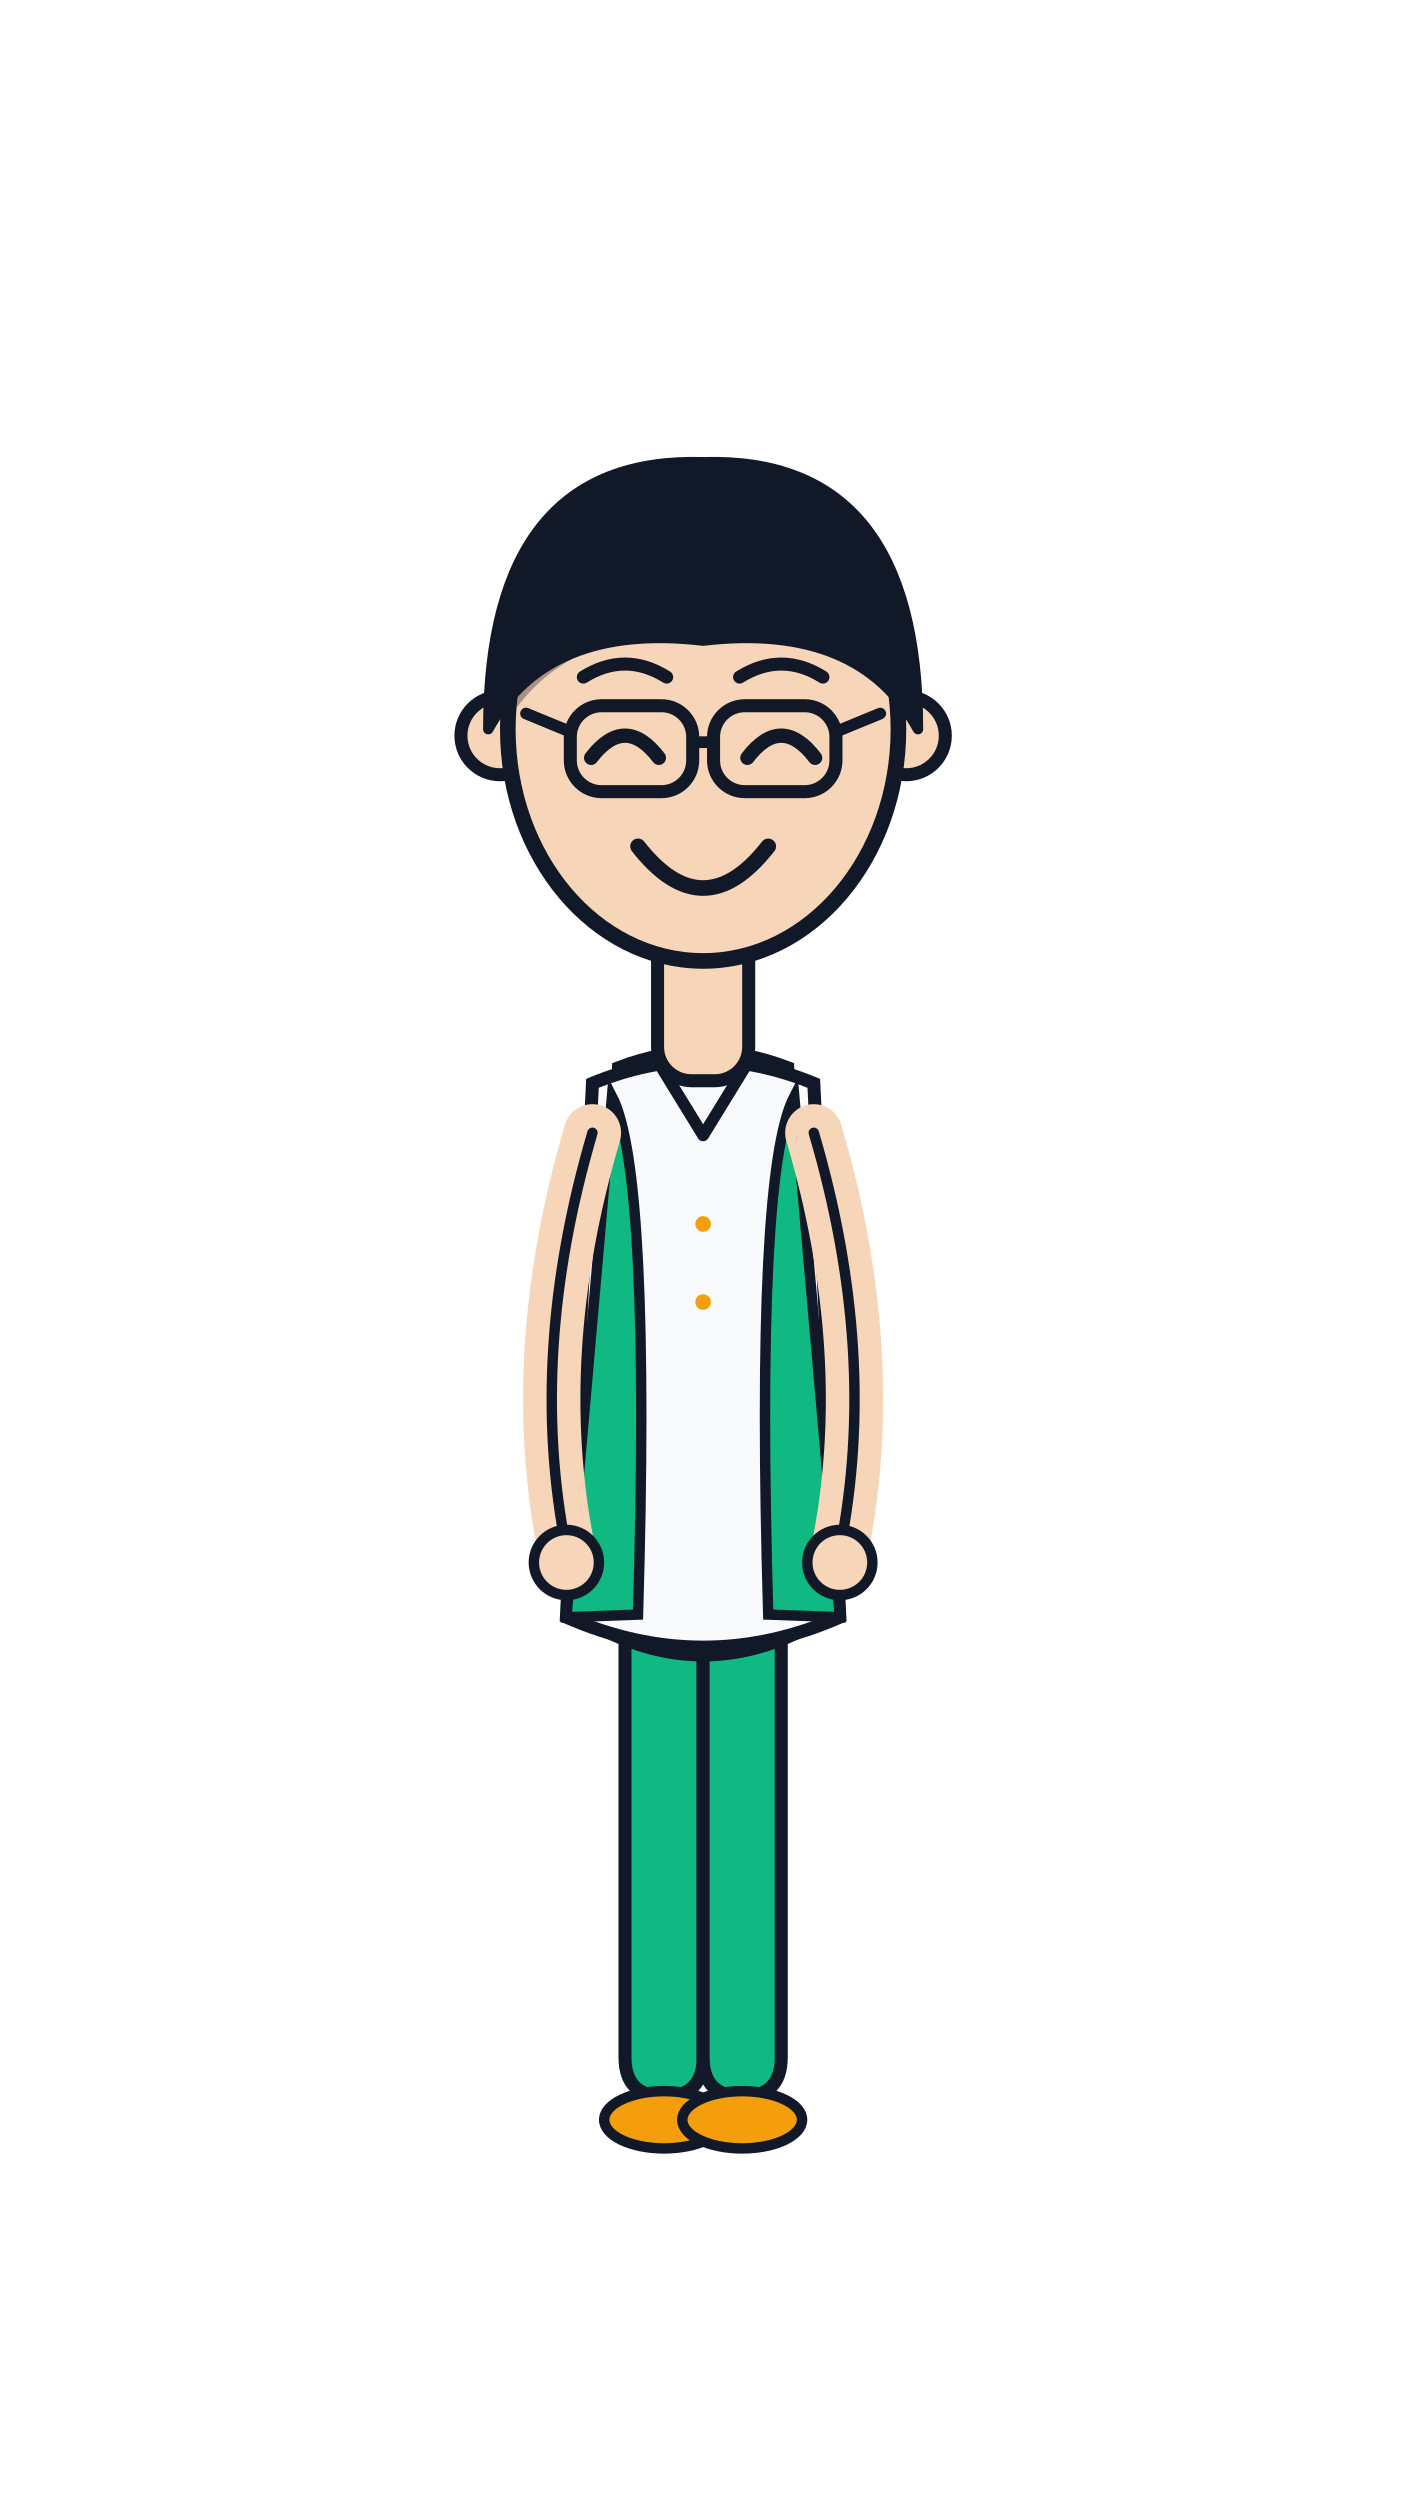
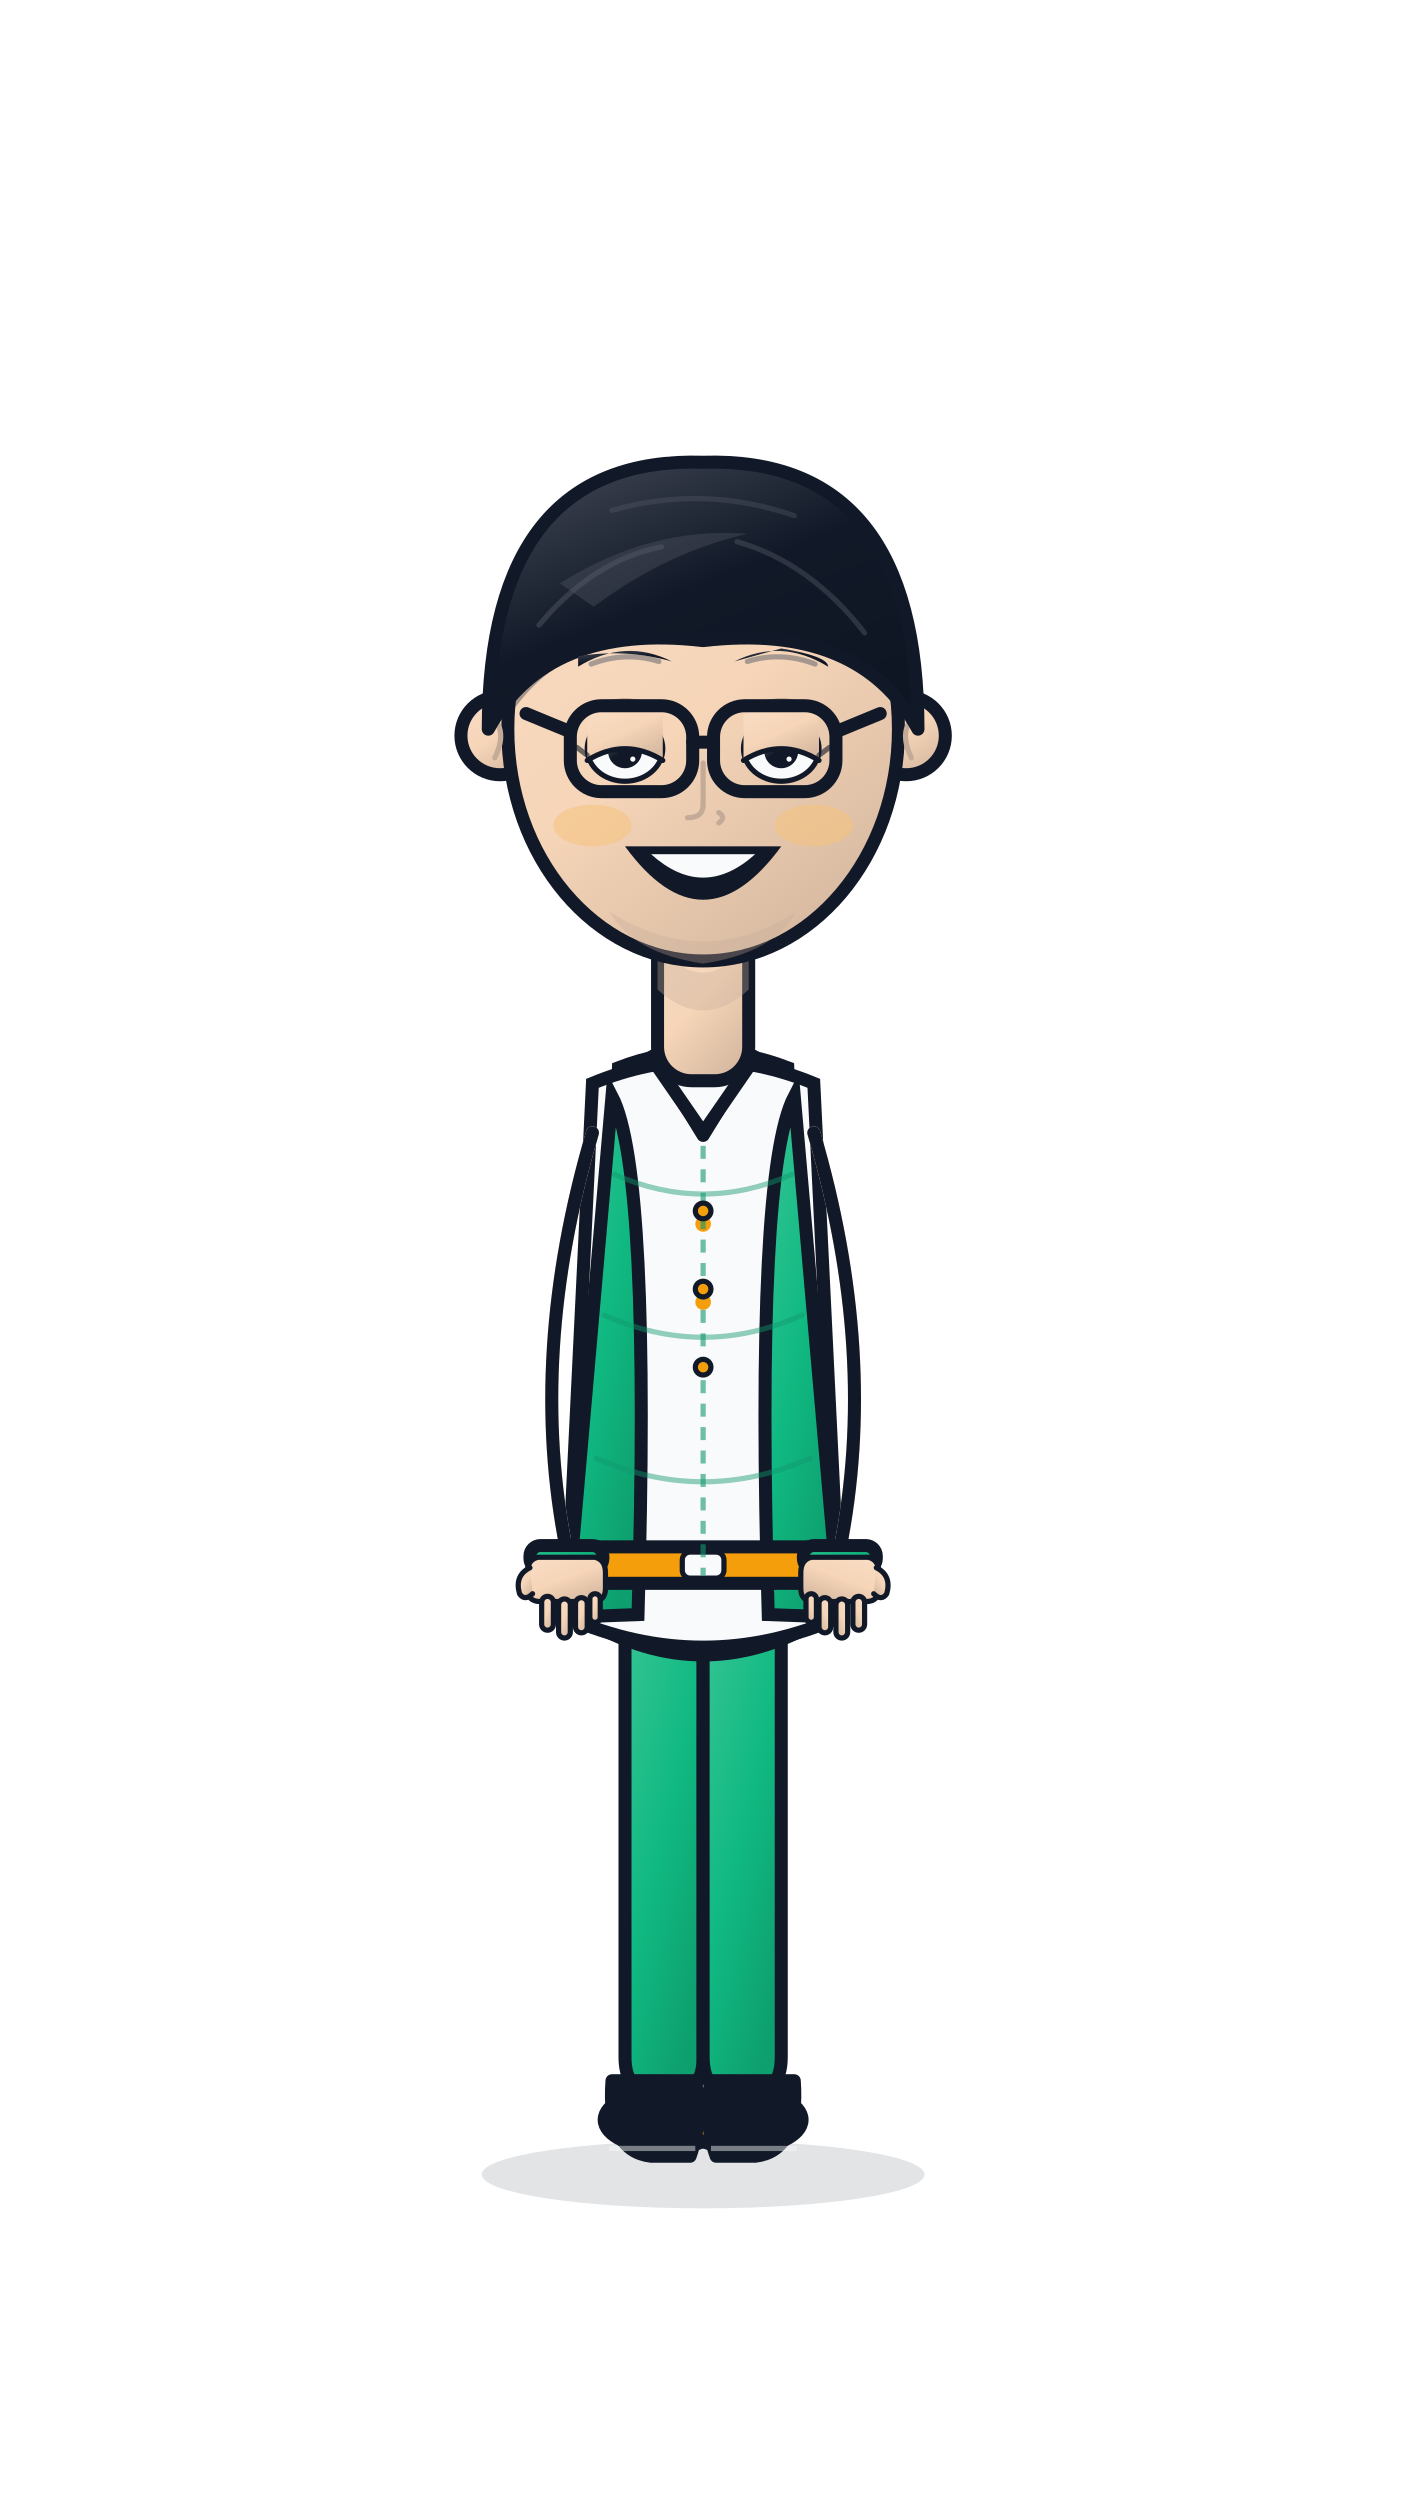
<svg xmlns="http://www.w3.org/2000/svg" width="1080" height="1920" viewBox="0 0 1080 1920">
  <g id="character">
+     <defs>
+       <linearGradient id="grad-skin-creator-01" x1="0" y1="0" x2="0.65" y2="1">
+         <stop offset="0%" stop-color="#F8DDC5" />
+         <stop offset="55%" stop-color="#F6D5B8" />
+         <stop offset="100%" stop-color="#D8BBA2" />
+       </linearGradient>
+       <linearGradient id="grad-hair-creator-01" x1="0" y1="0" x2="0.65" y2="1">
+         <stop offset="0%" stop-color="#454B57" />
+         <stop offset="55%" stop-color="#111827" />
+         <stop offset="100%" stop-color="#0F1623" />
+       </linearGradient>
+       <linearGradient id="grad-outfit-creator-01" x1="0" y1="0" x2="0.65" y2="1">
+         <stop offset="0%" stop-color="#36C495" />
+         <stop offset="55%" stop-color="#10B981" />
+         <stop offset="100%" stop-color="#0E9F6F" />
+       </linearGradient>
+       <linearGradient id="grad-iris-creator-01" x1="0" y1="0" x2="0.65" y2="1">
+         <stop offset="0%" stop-color="#646973" />
+         <stop offset="55%" stop-color="#111827" />
+         <stop offset="100%" stop-color="#111827" />
+       </linearGradient>
+     </defs>
+     <g id="ground_shadow">
+       <ellipse cx="540" cy="1670" rx="170" ry="26" fill="#111827" opacity="0.12" />
+     </g>
    <g id="body">
-       <path d="M480 1240 L480 1580 Q480 1610 510 1610 L510 1610 Q540 1610 540 1580 L540 1240 Z" fill="#10B981" stroke="#111827" stroke-width="10" />
-       <path d="M540 1240 L540 1580 Q540 1610 570 1610 L570 1610 Q600 1610 600 1580 L600 1240 Z" fill="#10B981" stroke="#111827" stroke-width="10" />
-       <ellipse cx="510" cy="1628" rx="46" ry="22" fill="#F59E0B" stroke="#111827" stroke-width="8" />
-       <ellipse cx="570" cy="1628" rx="46" ry="22" fill="#F59E0B" stroke="#111827" stroke-width="8" />
-       <path d="M475 820 Q540 795 605 820 L620 1250 Q540 1292 460 1250 Z" fill="#F6D5B8" stroke="#111827" stroke-width="10" />
+       <path d="M480 1240 L480 1580 Q480 1610 510 1610 L510 1610 Q540 1610 540 1580 L540 1240 Z" fill="url(#grad-outfit-creator-01)" stroke="#111827" stroke-width="10" />
+       <path d="M540 1240 L540 1580 Q540 1610 570 1610 L570 1610 Q600 1610 600 1580 L600 1240 Z" fill="url(#grad-outfit-creator-01)" stroke="#111827" stroke-width="10" />
+       <ellipse cx="510" cy="1628" rx="46" ry="22" fill="#F59E0B" stroke="#111827" stroke-width="10" />
+       <ellipse cx="570" cy="1628" rx="46" ry="22" fill="#F59E0B" stroke="#111827" stroke-width="10" />
+       <path d="M475 820 Q540 795 605 820 L620 1250 Q540 1292 460 1250 Z" fill="url(#grad-skin-creator-01)" stroke="#111827" stroke-width="10" />
+     </g>
+     <g id="shoes">
+       <path d="M470 1598 Q466 1652 500 1656 L530 1656 Q540 1628 534 1598 Z" fill="#111827" stroke="#111827" stroke-width="10" stroke-linejoin="round" />
+       <path d="M546 1598 Q540 1628 550 1656 L580 1656 Q614 1652 610 1598 Z" fill="#111827" stroke="#111827" stroke-width="10" stroke-linejoin="round" />
+       <path d="M468 1650 L534 1650" fill="none" stroke="#F9FAFB" stroke-width="4" opacity="0.45" />
+       <path d="M546 1650 L612 1650" fill="none" stroke="#F9FAFB" stroke-width="4" opacity="0.45" />
    </g>
    <g id="outfit">
      <path d="M455 832 Q540 797 625 832 L645 1242 Q540 1288 435 1242 Z" fill="#F9FAFB" stroke="#111827" stroke-width="10" />
-       <path d="M505 815 L540 872 L575 815" fill="none" stroke="#111827" stroke-width="9" stroke-linejoin="round" />
-       <path d="M470 842 Q500 900 490 1240 L435 1242 Z" fill="#10B981" stroke="#111827" stroke-width="8" />
-       <path d="M610 842 Q580 900 590 1240 L645 1242 Z" fill="#10B981" stroke="#111827" stroke-width="8" />
+       <path d="M505 815 L540 872 L575 815" fill="none" stroke="#111827" stroke-width="10" stroke-linejoin="round" />
+       <path d="M470 842 Q500 900 490 1240 L435 1242 Z" fill="url(#grad-outfit-creator-01)" stroke="#111827" stroke-width="10" />
+       <path d="M610 842 Q580 900 590 1240 L645 1242 Z" fill="url(#grad-outfit-creator-01)" stroke="#111827" stroke-width="10" />
      <circle cx="540" cy="940" r="6" fill="#F59E0B" />
      <circle cx="540" cy="1000" r="6" fill="#F59E0B" />
    </g>
+     <g id="folds">
+       <path d="M472 902 Q540 932 608 902" fill="none" stroke="#10966D" stroke-width="4" opacity="0.45" stroke-linecap="round" />
+       <path d="M464 1010 Q540 1044 616 1010" fill="none" stroke="#10966D" stroke-width="4" opacity="0.45" stroke-linecap="round" />
+       <path d="M458 1120 Q540 1156 622 1120" fill="none" stroke="#10966D" stroke-width="4" opacity="0.45" stroke-linecap="round" />
+       <path d="M470 1200 Q540 1228 610 1200" fill="none" stroke="#10966D" stroke-width="4" opacity="0.45" stroke-linecap="round" />
+     </g>
+     <g id="belt">
+       <rect x="445" y="1188" width="190" height="28" rx="10" fill="#F59E0B" stroke="#111827" stroke-width="10" />
+       <rect x="524" y="1192" width="32" height="20" rx="6" fill="#F9FAFB" stroke="#111827" stroke-width="4" />
+     </g>
+     <g id="collar">
+       <path d="M500 812 L540 870 L580 812 L560 800 Q540 818 520 800 Z" fill="#F9FAFB" stroke="#111827" stroke-width="10" stroke-linejoin="round" />
+     </g>
+     <g id="placket">
+       <path d="M540 880 L540 1210" fill="none" stroke="#10966D" stroke-width="4" stroke-dasharray="10 8" opacity="0.60" />
+       <circle cx="540" cy="930" r="6" fill="#F59E0B" stroke="#111827" stroke-width="4" />
+       <circle cx="540" cy="990" r="6" fill="#F59E0B" stroke="#111827" stroke-width="4" />
+       <circle cx="540" cy="1050" r="6" fill="#F59E0B" stroke="#111827" stroke-width="4" />
+     </g>
    <g id="arms">
-       <path d="M455 870 Q405 1040 435 1190" fill="none" stroke="#F6D5B8" stroke-width="44" stroke-linecap="round" />
-       <path d="M455 870 Q405 1040 435 1190" fill="none" stroke="#111827" stroke-width="8" stroke-linecap="round" />
-       <circle cx="435" cy="1200" r="25" fill="#F6D5B8" stroke="#111827" stroke-width="8" />
-       <path d="M625 870 Q675 1040 645 1190" fill="none" stroke="#F6D5B8" stroke-width="44" stroke-linecap="round" />
-       <path d="M625 870 Q675 1040 645 1190" fill="none" stroke="#111827" stroke-width="8" stroke-linecap="round" />
-       <circle cx="645" cy="1200" r="25" fill="#F6D5B8" stroke="#111827" stroke-width="8" />
+       <path d="M455 870 Q405 1040 435 1190" fill="none" stroke="#F6D5B8" stroke-width="10" stroke-linecap="round" />
+       <path d="M455 870 Q405 1040 435 1190" fill="none" stroke="#111827" stroke-width="10" stroke-linecap="round" />
+       <path d="M625 870 Q675 1040 645 1190" fill="none" stroke="#F6D5B8" stroke-width="10" stroke-linecap="round" />
+       <path d="M625 870 Q675 1040 645 1190" fill="none" stroke="#111827" stroke-width="10" stroke-linecap="round" />
+     </g>
+     <g id="cuffs">
+       <g transform="translate(435,1196)">
+         <rect x="-28" y="-9" width="56" height="18" rx="8" fill="url(#grad-outfit-creator-01)" stroke="#111827" stroke-width="10" />
+       </g>
+       <g transform="translate(645,1196) rotate(0)">
+         <rect x="-28" y="-9" width="56" height="18" rx="8" fill="url(#grad-outfit-creator-01)" stroke="#111827" stroke-width="10" />
+       </g>
+     </g>
+     <g id="hands">
+       <g transform="translate(435,1200)">
+         <path d="M-22 -4 Q-30 -2 -30 8 L-30 20 Q-30 30 -20 30 L20 30 Q30 30 30 20 L30 8 Q30 -2 22 -4 Z" fill="url(#grad-skin-creator-01)" stroke="#111827" stroke-width="4" stroke-linejoin="round" />
+         <rect x="-19" y="26" width="9" height="26" rx="4.5" fill="url(#grad-skin-creator-01)" stroke="#111827" stroke-width="4" />
+         <rect x="-6" y="28" width="9" height="30" rx="4.5" fill="url(#grad-skin-creator-01)" stroke="#111827" stroke-width="4" />
+         <rect x="7" y="27" width="9" height="27" rx="4.5" fill="url(#grad-skin-creator-01)" stroke="#111827" stroke-width="4" />
+         <rect x="18" y="24" width="8" height="22" rx="4" fill="url(#grad-skin-creator-01)" stroke="#111827" stroke-width="4" />
+         <path d="M-28 4 Q-40 10 -36 24 Q-32 30 -26 24" fill="url(#grad-skin-creator-01)" stroke="#111827" stroke-width="4" stroke-linecap="round" />
+       </g>
+       <g transform="translate(645,1200) rotate(0) scale(-1,1)">
+         <path d="M-22 -4 Q-30 -2 -30 8 L-30 20 Q-30 30 -20 30 L20 30 Q30 30 30 20 L30 8 Q30 -2 22 -4 Z" fill="url(#grad-skin-creator-01)" stroke="#111827" stroke-width="4" stroke-linejoin="round" />
+         <rect x="-19" y="26" width="9" height="26" rx="4.5" fill="url(#grad-skin-creator-01)" stroke="#111827" stroke-width="4" />
+         <rect x="-6" y="28" width="9" height="30" rx="4.5" fill="url(#grad-skin-creator-01)" stroke="#111827" stroke-width="4" />
+         <rect x="7" y="27" width="9" height="27" rx="4.5" fill="url(#grad-skin-creator-01)" stroke="#111827" stroke-width="4" />
+         <rect x="18" y="24" width="8" height="22" rx="4" fill="url(#grad-skin-creator-01)" stroke="#111827" stroke-width="4" />
+         <path d="M-28 4 Q-40 10 -36 24 Q-32 30 -26 24" fill="url(#grad-skin-creator-01)" stroke="#111827" stroke-width="4" stroke-linecap="round" />
+       </g>
    </g>
    <g id="neck">
-       <rect x="505" y="712" width="70" height="118" rx="26" fill="#F6D5B8" stroke="#111827" stroke-width="10" />
+       <rect x="505" y="712" width="70" height="118" rx="26" fill="url(#grad-skin-creator-01)" stroke="#111827" stroke-width="10" />
+       <path d="M505 724 Q540 770 575 724 L575 760 Q540 792 505 760 Z" fill="#C4AB98" opacity="0.35" />
    </g>
    <g id="head">
-       <circle cx="384" cy="565" r="30" fill="#F6D5B8" stroke="#111827" stroke-width="10" />
-       <circle cx="696" cy="565" r="30" fill="#F6D5B8" stroke="#111827" stroke-width="10" />
-       <ellipse cx="540" cy="560" rx="150" ry="178" fill="#F6D5B8" stroke="#111827" stroke-width="12" />
+       <circle cx="384" cy="565" r="30" fill="url(#grad-skin-creator-01)" stroke="#111827" stroke-width="10" />
+       <circle cx="696" cy="565" r="30" fill="url(#grad-skin-creator-01)" stroke="#111827" stroke-width="10" />
+       <ellipse cx="540" cy="560" rx="150" ry="178" fill="url(#grad-skin-creator-01)" stroke="#111827" stroke-width="10" />
+     </g>
+     <g id="ears">
+       <path d="M378 550 Q390 562 380 582" fill="none" stroke="#C4AB98" stroke-width="4" stroke-linecap="round" />
+       <path d="M702 550 Q690 562 700 582" fill="none" stroke="#C4AB98" stroke-width="4" stroke-linecap="round" />
+     </g>
+     <g id="jaw_shadow">
+       <path d="M468 700 Q540 746 612 700 Q594 732 540 740 Q486 732 468 700 Z" fill="#C4AB98" opacity="0.32" />
+     </g>
+     <g id="hairline_shadow">
+       <path d="M402 505 Q470 470 540 468 Q610 470 678 505 Q610 490 540 490 Q470 490 402 505 Z" fill="#C4AB98" opacity="0.45" />
    </g>
    <g id="hair">
-       <path d="M375 560 Q375 350 540 355 Q705 350 705 560 Q660 478 540 492 Q420 478 375 560 Z" fill="#111827" stroke="#111827" stroke-width="8" stroke-linejoin="round" />
-       <path d="M392 545 Q420 505 470 490" fill="none" stroke="#111827" stroke-width="6" opacity="0.35" />
+       <path d="M375 560 Q375 350 540 355 Q705 350 705 560 Q660 478 540 492 Q420 478 375 560 Z" fill="url(#grad-hair-creator-01)" stroke="#111827" stroke-width="10" stroke-linejoin="round" />
+       <path d="M392 545 Q420 505 470 490" fill="none" stroke="#111827" stroke-width="4" opacity="0.35" />
+     </g>
+     <g id="hair_strands">
+       <path d="M414 480 Q456 430 508 420" fill="none" stroke="#575C67" stroke-width="4" opacity="0.45" stroke-linecap="round" />
+       <path d="M566 416 Q622 432 664 486" fill="none" stroke="#575C67" stroke-width="4" opacity="0.40" stroke-linecap="round" />
+       <path d="M470 392 Q540 372 610 396" fill="none" stroke="#575C67" stroke-width="4" opacity="0.35" stroke-linecap="round" />
+     </g>
+     <g id="hair_highlight">
+       <path d="M430 448 Q500 404 574 410 Q512 424 456 466 Z" fill="#575C67" opacity="0.35" />
    </g>
    <g id="brows">
-       <path d="M448 520 Q480 500 512 520" fill="none" stroke="#111827" stroke-width="10" stroke-linecap="round" />
-       <path d="M568 520 Q600 500 632 520" fill="none" stroke="#111827" stroke-width="10" stroke-linecap="round" />
+       <path d="M444 512 Q480 490 516 508 Q480 498 444 504 Z" fill="url(#grad-hair-creator-01)" />
+       <path d="M564 508 Q600 490 636 512 Q636 504 600 498 Z" fill="url(#grad-hair-creator-01)" />
+     </g>
+     <g id="brow_detail">
+       <path d="M454 510 Q480 500 506 508" fill="none" stroke="#575C67" stroke-width="4" opacity="0.5" stroke-linecap="round" />
+       <path d="M574 508 Q600 500 626 510" fill="none" stroke="#575C67" stroke-width="4" opacity="0.5" stroke-linecap="round" />
    </g>
    <g id="eyes">
-       <path d="M454 582 Q480 548 506 582" fill="none" stroke="#111827" stroke-width="11" stroke-linecap="round" />
-       <path d="M574 582 Q600 548 626 582" fill="none" stroke="#111827" stroke-width="11" stroke-linecap="round" />
+       <ellipse cx="480" cy="575" rx="29" ry="25" fill="#F9FAFB" stroke="#111827" stroke-width="4" />
+       <ellipse cx="600" cy="575" rx="29" ry="25" fill="#F9FAFB" stroke="#111827" stroke-width="4" />
+     </g>
+     <g id="iris">
+       <circle cx="480" cy="577" r="13" fill="url(#grad-iris-creator-01)" />
+       <circle cx="600" cy="577" r="13" fill="url(#grad-iris-creator-01)" />
+     </g>
+     <g id="pupils">
+       <circle cx="480" cy="577" r="6" fill="#111827" />
+       <circle cx="600" cy="577" r="6" fill="#111827" />
+     </g>
+     <g id="eye_highlights">
+       <circle cx="475" cy="571" r="4.5" fill="#F9FAFB" />
+       <circle cx="486" cy="583" r="2" fill="#F9FAFB" />
+       <circle cx="595" cy="571" r="4.5" fill="#F9FAFB" />
+       <circle cx="606" cy="583" r="2" fill="#F9FAFB" />
+     </g>
+     <g id="eyelids">
+       <path d="M451 584 Q480 566 509 584 L509 549 Q480 536 451 549 Z" fill="url(#grad-skin-creator-01)" />
+       <path d="M571 584 Q600 566 629 584 L629 549 Q600 536 571 549 Z" fill="url(#grad-skin-creator-01)" />
+       <path d="M451 584 Q480 566 509 584" fill="none" stroke="#111827" stroke-width="4" stroke-linecap="round" />
+       <path d="M571 584 Q600 566 629 584" fill="none" stroke="#111827" stroke-width="4" stroke-linecap="round" />
+     </g>
+     <g id="lashes">
+       <path d="M451 580 L443 574" fill="none" stroke="#111827" stroke-width="4" opacity="0.6" stroke-linecap="round" />
+       <path d="M629 580 L637 574" fill="none" stroke="#111827" stroke-width="4" opacity="0.6" stroke-linecap="round" />
+       <path d="M456 543 Q480 534 504 543" fill="none" stroke="#111827" stroke-width="4" opacity="0.5" stroke-linecap="round" />
+       <path d="M576 543 Q600 534 624 543" fill="none" stroke="#111827" stroke-width="4" opacity="0.5" stroke-linecap="round" />
+     </g>
+     <g id="nose">
+       <path d="M540 586 L540 618 Q540 628 528 628" fill="none" stroke="#C4AB98" stroke-width="4" stroke-linecap="round" />
+       <path d="M552 624 Q558 628 552 632" fill="none" stroke="#C4AB98" stroke-width="4" stroke-linecap="round" />
+     </g>
+     <g id="blush">
+       <ellipse cx="455" cy="634" rx="30" ry="16" fill="#F6C27B" opacity="0.55" />
+       <ellipse cx="625" cy="634" rx="30" ry="16" fill="#F6C27B" opacity="0.55" />
    </g>
    <g id="mouth">
-       <path d="M490 650 Q540 714 590 650" fill="none" stroke="#111827" stroke-width="12" stroke-linecap="round" />
+       <path d="M480 650 Q540 732 600 650 Z" fill="#111827" />
+       <path d="M500 656 Q540 692 580 656 Z" fill="#F9FAFB" />
    </g>
    <g id="accessory">
      <rect x="438" y="542" width="94" height="66" rx="24" fill="none" stroke="#111827" stroke-width="10" />
      <rect x="548" y="542" width="94" height="66" rx="24" fill="none" stroke="#111827" stroke-width="10" />
-       <path d="M532 570 L548 570 M438 562 L404 548 M642 562 L676 548" stroke="#111827" stroke-width="9" stroke-linecap="round" />
+       <path d="M532 570 L548 570 M438 562 L404 548 M642 562 L676 548" stroke="#111827" stroke-width="10" stroke-linecap="round" />
    </g>
  </g>
</svg>
